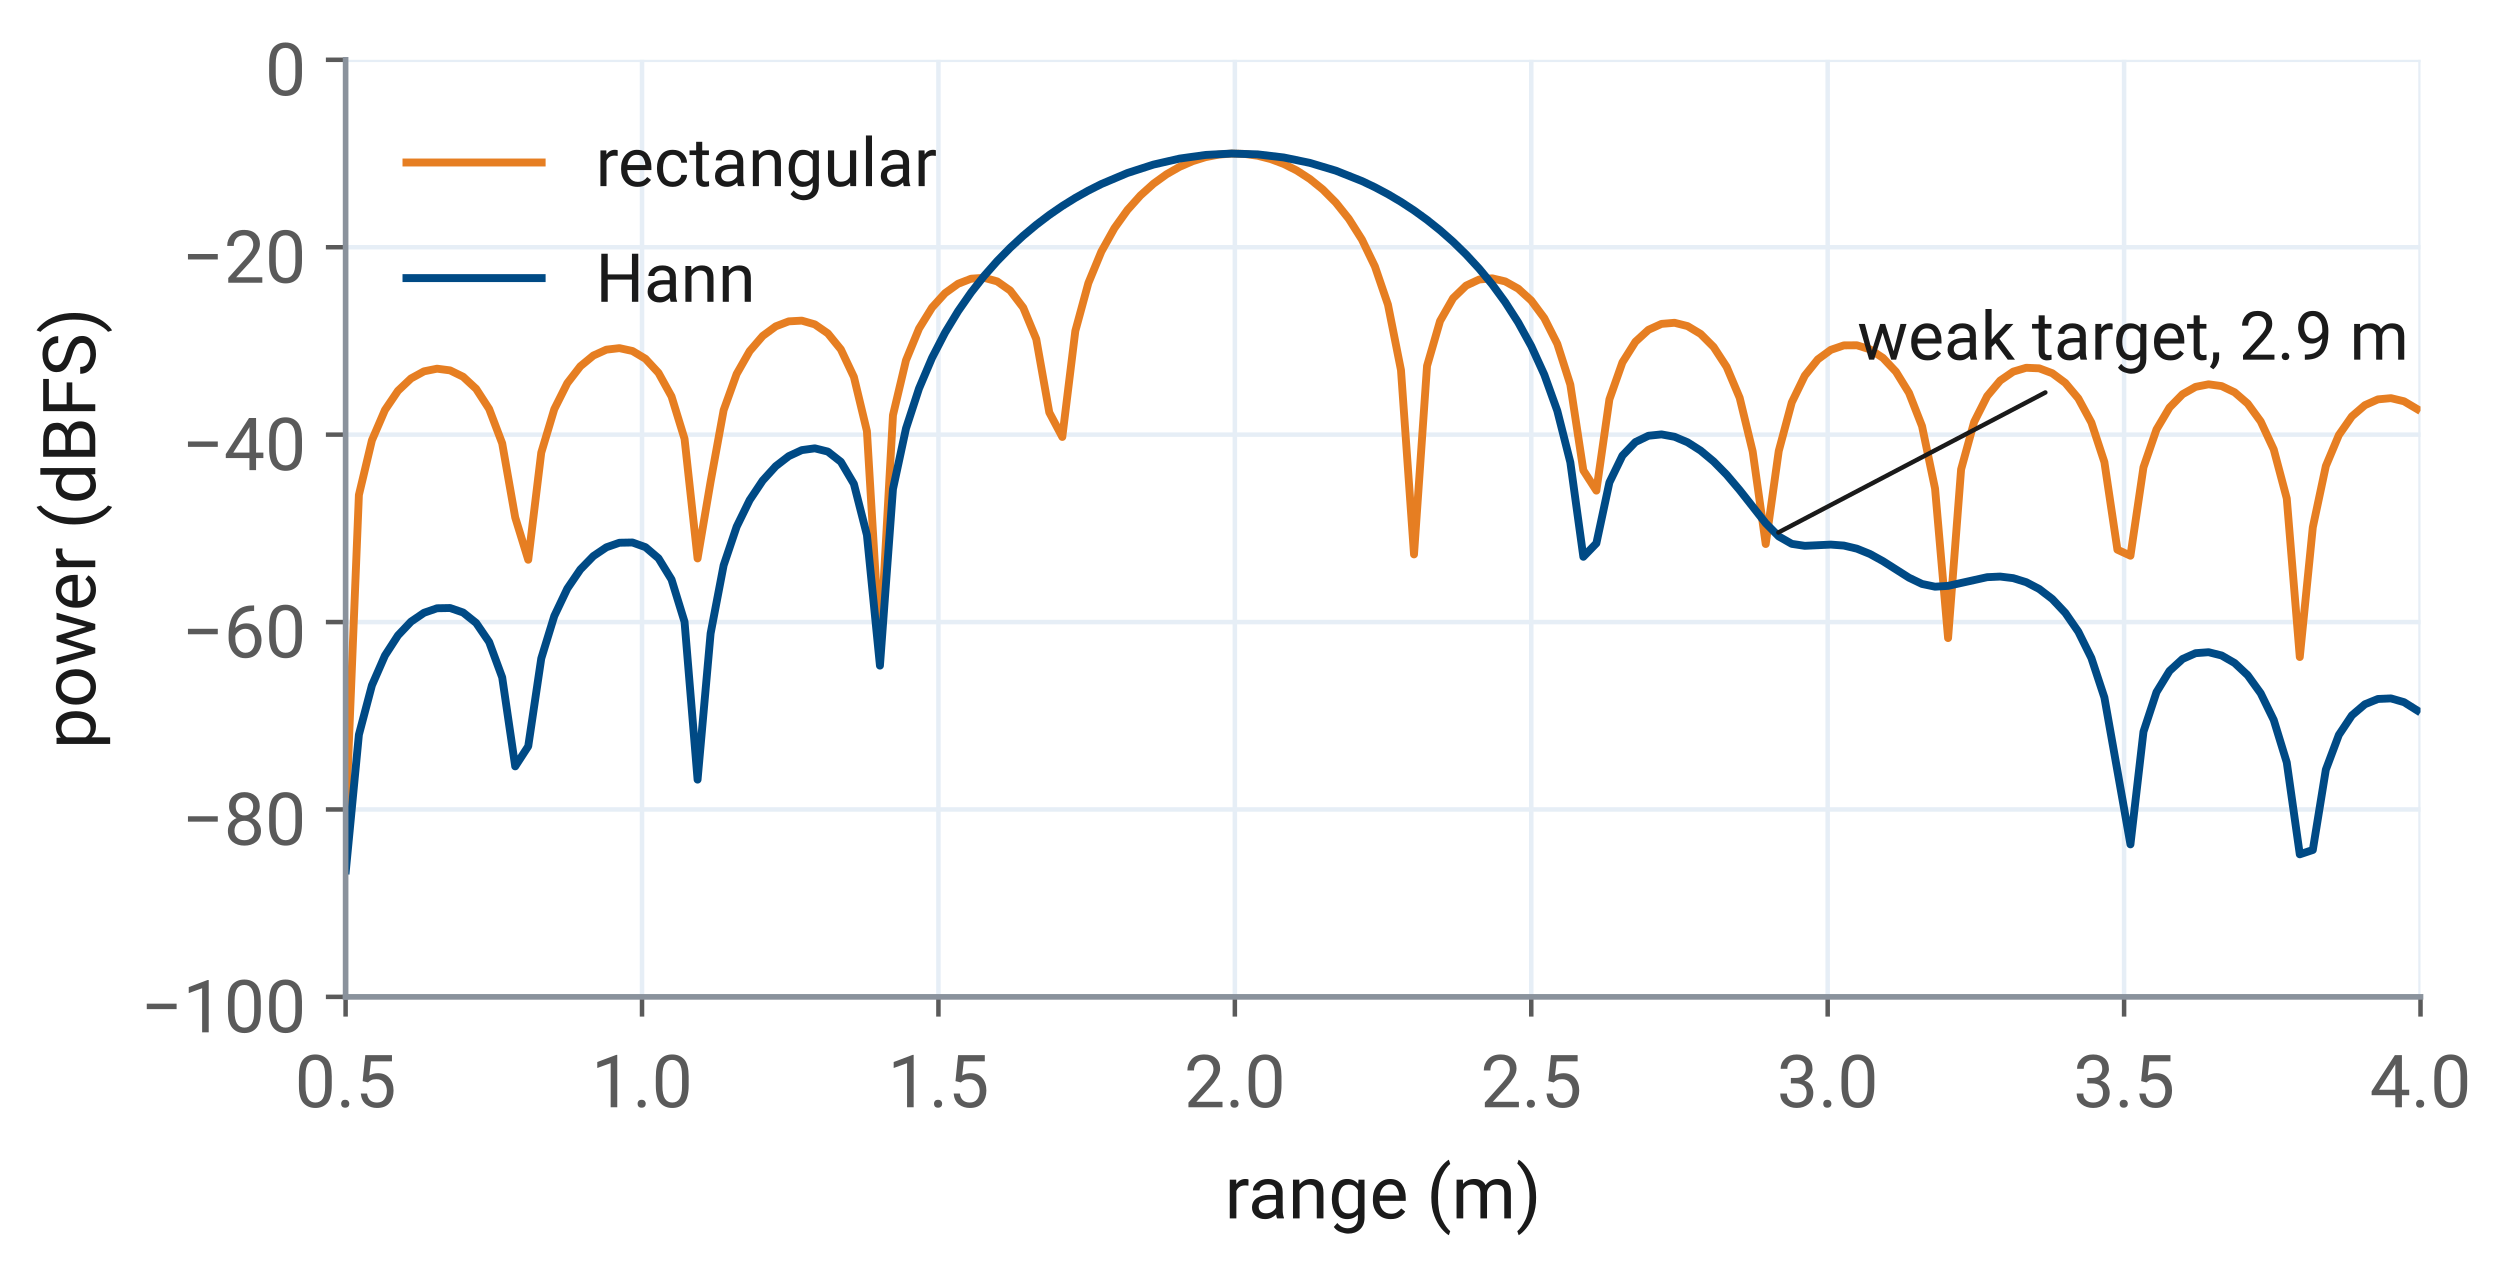
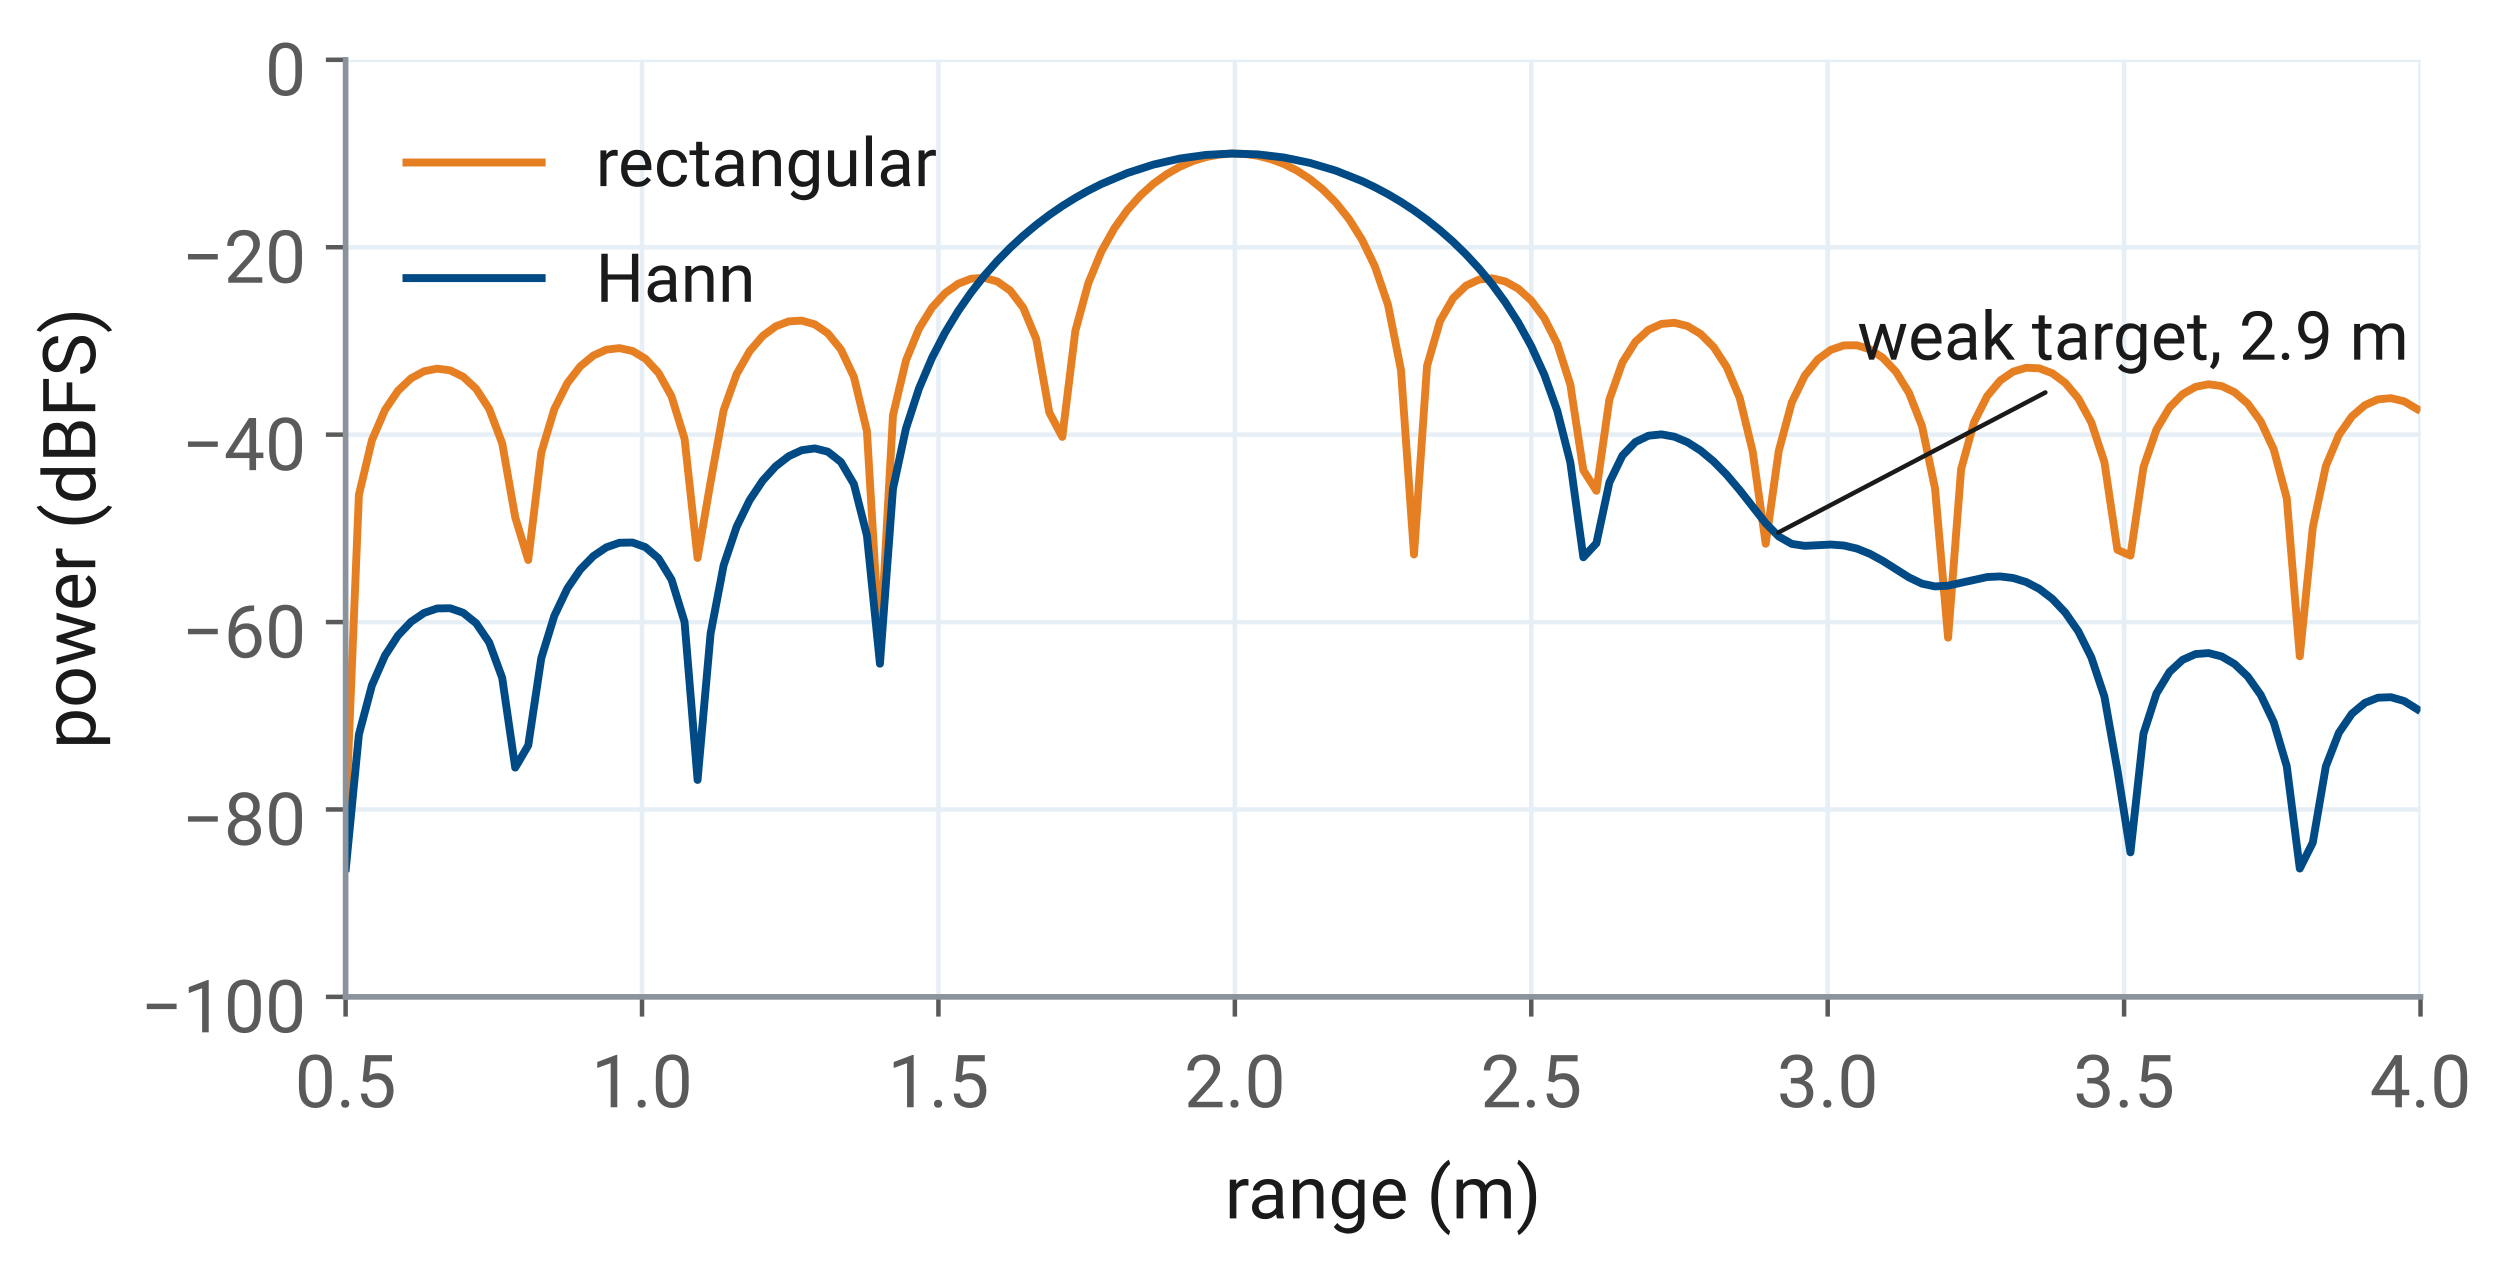
<svg xmlns="http://www.w3.org/2000/svg" xmlns:xlink="http://www.w3.org/1999/xlink" width="443.73pt" height="223.716pt" viewBox="0 0 443.73 223.716" version="1.1">
  <defs>
    <style type="text/css">*{stroke-linejoin: round; stroke-linecap: butt}</style>
  </defs>
  <g id="figure_1">
    <g id="patch_1">
      <path d="M 0 223.716  L 443.73 223.716  L 443.73 0  L 0 0  L 0 223.716  z " style="fill: none" />
    </g>
    <g id="axes_1">
      <g id="patch_2">
        <path d="M 61.342 176.937  L 429.622 176.937  L 429.622 10.617  L 61.342 10.617  L 61.342 176.937  z " style="fill: none" />
      </g>
      <g id="matplotlib.axis_1">
        <g id="xtick_1">
          <g id="line2d_1">
-             <path d="M 61.342 176.937  L 61.342 10.617  " clip-path="url(#p56d552f6fc)" style="fill: none; stroke: #e6eef6; stroke-width: 0.8; stroke-linecap: square" />
+             <path d="M 61.342 176.937  L 61.342 10.617  " clip-path="url(#p07689ff9ef)" style="fill: none; stroke: #e6eef6; stroke-width: 0.8; stroke-linecap: square" />
          </g>
          <g id="line2d_2">
            <defs>
-               <path id="mf433f8e42e" d="M 0 0  L 0 3.5  " style="stroke: #5a5a5a; stroke-width: 0.8" />
+               <path id="mfe746ad7cb" d="M 0 0  L 0 3.5  " style="stroke: #5a5a5a; stroke-width: 0.8" />
            </defs>
            <g>
-               <use xlink:href="#mf433f8e42e" x="61.342" y="176.937" style="fill: #5a5a5a; stroke: #5a5a5a; stroke-width: 0.8" />
+               <use xlink:href="#mfe746ad7cb" x="61.342" y="176.937" style="fill: #5a5a5a; stroke: #5a5a5a; stroke-width: 0.8" />
            </g>
          </g>
          <g id="text_1">
            <text style="font-size: 13px; font-family:'Source Sans Pro', 'Segoe UI', Roboto, Helvetica, Arial, sans-serif; text-anchor: middle; fill: #5a5a5a" x="61.342" y="196.531" transform="rotate(-0 61.34152 196.5306)">0.5</text>
          </g>
        </g>
        <g id="xtick_2">
          <g id="line2d_3">
-             <path d="M 113.953 176.937  L 113.953 10.617  " clip-path="url(#p56d552f6fc)" style="fill: none; stroke: #e6eef6; stroke-width: 0.8; stroke-linecap: square" />
+             <path d="M 113.953 176.937  L 113.953 10.617  " clip-path="url(#p07689ff9ef)" style="fill: none; stroke: #e6eef6; stroke-width: 0.8; stroke-linecap: square" />
          </g>
          <g id="line2d_4">
            <g>
-               <use xlink:href="#mf433f8e42e" x="113.953" y="176.937" style="fill: #5a5a5a; stroke: #5a5a5a; stroke-width: 0.8" />
+               <use xlink:href="#mfe746ad7cb" x="113.953" y="176.937" style="fill: #5a5a5a; stroke: #5a5a5a; stroke-width: 0.8" />
            </g>
          </g>
          <g id="text_2">
            <text style="font-size: 13px; font-family:'Source Sans Pro', 'Segoe UI', Roboto, Helvetica, Arial, sans-serif; text-anchor: middle; fill: #5a5a5a" x="113.953" y="196.531" transform="rotate(-0 113.953 196.5306)">1.0</text>
          </g>
        </g>
        <g id="xtick_3">
          <g id="line2d_5">
-             <path d="M 166.564 176.937  L 166.564 10.617  " clip-path="url(#p56d552f6fc)" style="fill: none; stroke: #e6eef6; stroke-width: 0.8; stroke-linecap: square" />
+             <path d="M 166.564 176.937  L 166.564 10.617  " clip-path="url(#p07689ff9ef)" style="fill: none; stroke: #e6eef6; stroke-width: 0.8; stroke-linecap: square" />
          </g>
          <g id="line2d_6">
            <g>
-               <use xlink:href="#mf433f8e42e" x="166.564" y="176.937" style="fill: #5a5a5a; stroke: #5a5a5a; stroke-width: 0.8" />
+               <use xlink:href="#mfe746ad7cb" x="166.564" y="176.937" style="fill: #5a5a5a; stroke: #5a5a5a; stroke-width: 0.8" />
            </g>
          </g>
          <g id="text_3">
            <text style="font-size: 13px; font-family:'Source Sans Pro', 'Segoe UI', Roboto, Helvetica, Arial, sans-serif; text-anchor: middle; fill: #5a5a5a" x="166.564" y="196.531" transform="rotate(-0 166.5644 196.5306)">1.5</text>
          </g>
        </g>
        <g id="xtick_4">
          <g id="line2d_7">
-             <path d="M 219.176 176.937  L 219.176 10.617  " clip-path="url(#p56d552f6fc)" style="fill: none; stroke: #e6eef6; stroke-width: 0.8; stroke-linecap: square" />
+             <path d="M 219.176 176.937  L 219.176 10.617  " clip-path="url(#p07689ff9ef)" style="fill: none; stroke: #e6eef6; stroke-width: 0.8; stroke-linecap: square" />
          </g>
          <g id="line2d_8">
            <g>
-               <use xlink:href="#mf433f8e42e" x="219.176" y="176.937" style="fill: #5a5a5a; stroke: #5a5a5a; stroke-width: 0.8" />
+               <use xlink:href="#mfe746ad7cb" x="219.176" y="176.937" style="fill: #5a5a5a; stroke: #5a5a5a; stroke-width: 0.8" />
            </g>
          </g>
          <g id="text_4">
            <text style="font-size: 13px; font-family:'Source Sans Pro', 'Segoe UI', Roboto, Helvetica, Arial, sans-serif; text-anchor: middle; fill: #5a5a5a" x="219.176" y="196.531" transform="rotate(-0 219.1758 196.5306)">2.0</text>
          </g>
        </g>
        <g id="xtick_5">
          <g id="line2d_9">
-             <path d="M 271.787 176.937  L 271.787 10.617  " clip-path="url(#p56d552f6fc)" style="fill: none; stroke: #e6eef6; stroke-width: 0.8; stroke-linecap: square" />
+             <path d="M 271.787 176.937  L 271.787 10.617  " clip-path="url(#p07689ff9ef)" style="fill: none; stroke: #e6eef6; stroke-width: 0.8; stroke-linecap: square" />
          </g>
          <g id="line2d_10">
            <g>
-               <use xlink:href="#mf433f8e42e" x="271.787" y="176.937" style="fill: #5a5a5a; stroke: #5a5a5a; stroke-width: 0.8" />
+               <use xlink:href="#mfe746ad7cb" x="271.787" y="176.937" style="fill: #5a5a5a; stroke: #5a5a5a; stroke-width: 0.8" />
            </g>
          </g>
          <g id="text_5">
            <text style="font-size: 13px; font-family:'Source Sans Pro', 'Segoe UI', Roboto, Helvetica, Arial, sans-serif; text-anchor: middle; fill: #5a5a5a" x="271.787" y="196.531" transform="rotate(-0 271.7872 196.5306)">2.5</text>
          </g>
        </g>
        <g id="xtick_6">
          <g id="line2d_11">
-             <path d="M 324.399 176.937  L 324.399 10.617  " clip-path="url(#p56d552f6fc)" style="fill: none; stroke: #e6eef6; stroke-width: 0.8; stroke-linecap: square" />
+             <path d="M 324.399 176.937  L 324.399 10.617  " clip-path="url(#p07689ff9ef)" style="fill: none; stroke: #e6eef6; stroke-width: 0.8; stroke-linecap: square" />
          </g>
          <g id="line2d_12">
            <g>
-               <use xlink:href="#mf433f8e42e" x="324.399" y="176.937" style="fill: #5a5a5a; stroke: #5a5a5a; stroke-width: 0.8" />
+               <use xlink:href="#mfe746ad7cb" x="324.399" y="176.937" style="fill: #5a5a5a; stroke: #5a5a5a; stroke-width: 0.8" />
            </g>
          </g>
          <g id="text_6">
            <text style="font-size: 13px; font-family:'Source Sans Pro', 'Segoe UI', Roboto, Helvetica, Arial, sans-serif; text-anchor: middle; fill: #5a5a5a" x="324.399" y="196.531" transform="rotate(-0 324.3987 196.5306)">3.0</text>
          </g>
        </g>
        <g id="xtick_7">
          <g id="line2d_13">
-             <path d="M 377.01 176.937  L 377.01 10.617  " clip-path="url(#p56d552f6fc)" style="fill: none; stroke: #e6eef6; stroke-width: 0.8; stroke-linecap: square" />
+             <path d="M 377.01 176.937  L 377.01 10.617  " clip-path="url(#p07689ff9ef)" style="fill: none; stroke: #e6eef6; stroke-width: 0.8; stroke-linecap: square" />
          </g>
          <g id="line2d_14">
            <g>
-               <use xlink:href="#mf433f8e42e" x="377.01" y="176.937" style="fill: #5a5a5a; stroke: #5a5a5a; stroke-width: 0.8" />
+               <use xlink:href="#mfe746ad7cb" x="377.01" y="176.937" style="fill: #5a5a5a; stroke: #5a5a5a; stroke-width: 0.8" />
            </g>
          </g>
          <g id="text_7">
            <text style="font-size: 13px; font-family:'Source Sans Pro', 'Segoe UI', Roboto, Helvetica, Arial, sans-serif; text-anchor: middle; fill: #5a5a5a" x="377.01" y="196.531" transform="rotate(-0 377.0101 196.5306)">3.5</text>
          </g>
        </g>
        <g id="xtick_8">
          <g id="line2d_15">
-             <path d="M 429.622 176.937  L 429.622 10.617  " clip-path="url(#p56d552f6fc)" style="fill: none; stroke: #e6eef6; stroke-width: 0.8; stroke-linecap: square" />
+             <path d="M 429.622 176.937  L 429.622 10.617  " clip-path="url(#p07689ff9ef)" style="fill: none; stroke: #e6eef6; stroke-width: 0.8; stroke-linecap: square" />
          </g>
          <g id="line2d_16">
            <g>
-               <use xlink:href="#mf433f8e42e" x="429.622" y="176.937" style="fill: #5a5a5a; stroke: #5a5a5a; stroke-width: 0.8" />
+               <use xlink:href="#mfe746ad7cb" x="429.622" y="176.937" style="fill: #5a5a5a; stroke: #5a5a5a; stroke-width: 0.8" />
            </g>
          </g>
          <g id="text_8">
            <text style="font-size: 13px; font-family:'Source Sans Pro', 'Segoe UI', Roboto, Helvetica, Arial, sans-serif; text-anchor: middle; fill: #5a5a5a" x="429.622" y="196.531" transform="rotate(-0 429.6215 196.5306)">4.0</text>
          </g>
        </g>
        <g id="text_9">
          <text style="font-size: 13px; font-family:'Source Sans Pro', 'Segoe UI', Roboto, Helvetica, Arial, sans-serif; text-anchor: middle; fill: #1a1a1a" x="245.482" y="216.26" transform="rotate(-0 245.4815 216.2601)">range (m)</text>
        </g>
      </g>
      <g id="matplotlib.axis_2">
        <g id="ytick_1">
          <g id="line2d_17">
-             <path d="M 61.342 176.937  L 429.622 176.937  " clip-path="url(#p56d552f6fc)" style="fill: none; stroke: #e6eef6; stroke-width: 0.8; stroke-linecap: square" />
+             <path d="M 61.342 176.937  L 429.622 176.937  " clip-path="url(#p07689ff9ef)" style="fill: none; stroke: #e6eef6; stroke-width: 0.8; stroke-linecap: square" />
          </g>
          <g id="line2d_18">
            <defs>
-               <path id="mf2c8f4ee3d" d="M 0 0  L -3.5 0  " style="stroke: #5a5a5a; stroke-width: 0.8" />
+               <path id="mbc7025933c" d="M 0 0  L -3.5 0  " style="stroke: #5a5a5a; stroke-width: 0.8" />
            </defs>
            <g>
-               <use xlink:href="#mf2c8f4ee3d" x="61.342" y="176.937" style="fill: #5a5a5a; stroke: #5a5a5a; stroke-width: 0.8" />
+               <use xlink:href="#mbc7025933c" x="61.342" y="176.937" style="fill: #5a5a5a; stroke: #5a5a5a; stroke-width: 0.8" />
            </g>
          </g>
          <g id="text_10">
            <text style="font-size: 13px; font-family:'Source Sans Pro', 'Segoe UI', Roboto, Helvetica, Arial, sans-serif; text-anchor: end; fill: #5a5a5a" x="54.342" y="183.234" transform="rotate(-0 54.34152 183.2337)">−100</text>
          </g>
        </g>
        <g id="ytick_2">
          <g id="line2d_19">
-             <path d="M 61.342 143.673  L 429.622 143.673  " clip-path="url(#p56d552f6fc)" style="fill: none; stroke: #e6eef6; stroke-width: 0.8; stroke-linecap: square" />
+             <path d="M 61.342 143.673  L 429.622 143.673  " clip-path="url(#p07689ff9ef)" style="fill: none; stroke: #e6eef6; stroke-width: 0.8; stroke-linecap: square" />
          </g>
          <g id="line2d_20">
            <g>
-               <use xlink:href="#mf2c8f4ee3d" x="61.342" y="143.673" style="fill: #5a5a5a; stroke: #5a5a5a; stroke-width: 0.8" />
+               <use xlink:href="#mbc7025933c" x="61.342" y="143.673" style="fill: #5a5a5a; stroke: #5a5a5a; stroke-width: 0.8" />
            </g>
          </g>
          <g id="text_11">
            <text style="font-size: 13px; font-family:'Source Sans Pro', 'Segoe UI', Roboto, Helvetica, Arial, sans-serif; text-anchor: end; fill: #5a5a5a" x="54.342" y="149.97" transform="rotate(-0 54.34152 149.9698)">−80</text>
          </g>
        </g>
        <g id="ytick_3">
          <g id="line2d_21">
-             <path d="M 61.342 110.409  L 429.622 110.409  " clip-path="url(#p56d552f6fc)" style="fill: none; stroke: #e6eef6; stroke-width: 0.8; stroke-linecap: square" />
+             <path d="M 61.342 110.409  L 429.622 110.409  " clip-path="url(#p07689ff9ef)" style="fill: none; stroke: #e6eef6; stroke-width: 0.8; stroke-linecap: square" />
          </g>
          <g id="line2d_22">
            <g>
-               <use xlink:href="#mf2c8f4ee3d" x="61.342" y="110.409" style="fill: #5a5a5a; stroke: #5a5a5a; stroke-width: 0.8" />
+               <use xlink:href="#mbc7025933c" x="61.342" y="110.409" style="fill: #5a5a5a; stroke: #5a5a5a; stroke-width: 0.8" />
            </g>
          </g>
          <g id="text_12">
            <text style="font-size: 13px; font-family:'Source Sans Pro', 'Segoe UI', Roboto, Helvetica, Arial, sans-serif; text-anchor: end; fill: #5a5a5a" x="54.342" y="116.706" transform="rotate(-0 54.34152 116.7057)">−60</text>
          </g>
        </g>
        <g id="ytick_4">
          <g id="line2d_23">
-             <path d="M 61.342 77.145  L 429.622 77.145  " clip-path="url(#p56d552f6fc)" style="fill: none; stroke: #e6eef6; stroke-width: 0.8; stroke-linecap: square" />
+             <path d="M 61.342 77.145  L 429.622 77.145  " clip-path="url(#p07689ff9ef)" style="fill: none; stroke: #e6eef6; stroke-width: 0.8; stroke-linecap: square" />
          </g>
          <g id="line2d_24">
            <g>
-               <use xlink:href="#mf2c8f4ee3d" x="61.342" y="77.145" style="fill: #5a5a5a; stroke: #5a5a5a; stroke-width: 0.8" />
+               <use xlink:href="#mbc7025933c" x="61.342" y="77.145" style="fill: #5a5a5a; stroke: #5a5a5a; stroke-width: 0.8" />
            </g>
          </g>
          <g id="text_13">
            <text style="font-size: 13px; font-family:'Source Sans Pro', 'Segoe UI', Roboto, Helvetica, Arial, sans-serif; text-anchor: end; fill: #5a5a5a" x="54.342" y="83.442" transform="rotate(-0 54.34152 83.44175)">−40</text>
          </g>
        </g>
        <g id="ytick_5">
          <g id="line2d_25">
-             <path d="M 61.342 43.881  L 429.622 43.881  " clip-path="url(#p56d552f6fc)" style="fill: none; stroke: #e6eef6; stroke-width: 0.8; stroke-linecap: square" />
+             <path d="M 61.342 43.881  L 429.622 43.881  " clip-path="url(#p07689ff9ef)" style="fill: none; stroke: #e6eef6; stroke-width: 0.8; stroke-linecap: square" />
          </g>
          <g id="line2d_26">
            <g>
-               <use xlink:href="#mf2c8f4ee3d" x="61.342" y="43.881" style="fill: #5a5a5a; stroke: #5a5a5a; stroke-width: 0.8" />
+               <use xlink:href="#mbc7025933c" x="61.342" y="43.881" style="fill: #5a5a5a; stroke: #5a5a5a; stroke-width: 0.8" />
            </g>
          </g>
          <g id="text_14">
            <text style="font-size: 13px; font-family:'Source Sans Pro', 'Segoe UI', Roboto, Helvetica, Arial, sans-serif; text-anchor: end; fill: #5a5a5a" x="54.342" y="50.178" transform="rotate(-0 54.34152 50.17775)">−20</text>
          </g>
        </g>
        <g id="ytick_6">
          <g id="line2d_27">
-             <path d="M 61.342 10.617  L 429.622 10.617  " clip-path="url(#p56d552f6fc)" style="fill: none; stroke: #e6eef6; stroke-width: 0.8; stroke-linecap: square" />
+             <path d="M 61.342 10.617  L 429.622 10.617  " clip-path="url(#p07689ff9ef)" style="fill: none; stroke: #e6eef6; stroke-width: 0.8; stroke-linecap: square" />
          </g>
          <g id="line2d_28">
            <g>
-               <use xlink:href="#mf2c8f4ee3d" x="61.342" y="10.617" style="fill: #5a5a5a; stroke: #5a5a5a; stroke-width: 0.8" />
+               <use xlink:href="#mbc7025933c" x="61.342" y="10.617" style="fill: #5a5a5a; stroke: #5a5a5a; stroke-width: 0.8" />
            </g>
          </g>
          <g id="text_15">
            <text style="font-size: 13px; font-family:'Source Sans Pro', 'Segoe UI', Roboto, Helvetica, Arial, sans-serif; text-anchor: end; fill: #5a5a5a" x="54.342" y="16.914" transform="rotate(-0 54.34152 16.91375)">0</text>
          </g>
        </g>
        <g id="text_16">
          <text style="font-size: 13px; font-family:'Source Sans Pro', 'Segoe UI', Roboto, Helvetica, Arial, sans-serif; text-anchor: middle; fill: #1a1a1a" x="16.914" y="93.777" transform="rotate(-90 16.91375 93.77688)">power (dBFS)</text>
        </g>
      </g>
      <g id="line2d_29">
-         <path d="M 61.389 145.011  L 63.701 87.849  L 66.013 78.15  L 68.325 72.778  L 70.637 69.363  L 72.949 67.174  L 75.261 65.909  L 77.573 65.439  L 79.885 65.74  L 82.197 66.871  L 84.509 69.015  L 86.821 72.589  L 89.133 78.686  L 91.445 91.843  L 93.757 99.352  L 96.069 80.34  L 98.381 72.623  L 100.693 68.01  L 103.005 65.013  L 105.317 63.106  L 107.629 62.062  L 109.941 61.792  L 112.253 62.299  L 114.565 63.681  L 116.877 66.18  L 119.189 70.364  L 121.501 77.884  L 123.813 99.118  L 126.126 85.489  L 128.438 72.806  L 130.75 66.374  L 133.062 62.314  L 135.374 59.629  L 137.686 57.926  L 139.998 57.038  L 142.31 56.91  L 144.622 57.574  L 146.934 59.169  L 149.246 62.015  L 151.558 66.905  L 153.87 76.516  L 156.182 115.139  L 158.494 73.695  L 160.806 63.951  L 163.118 58.325  L 165.43 54.587  L 167.742 52.033  L 170.054 50.368  L 172.366 49.468  L 174.678 49.307  L 176.99 49.946  L 179.302 51.569  L 181.614 54.602  L 183.926 60.181  L 186.238 73.2  L 188.55 77.557  L 190.862 58.74  L 193.174 50.247  L 195.486 44.649  L 197.798 40.505  L 200.11 37.272  L 202.422 34.689  L 204.734 32.607  L 207.046 30.936  L 209.358 29.617  L 211.67 28.612  L 213.982 27.894  L 216.295 27.445  L 218.607 27.256  L 220.919 27.323  L 223.231 27.647  L 225.543 28.235  L 227.855 29.1  L 230.167 30.265  L 232.479 31.76  L 234.791 33.635  L 237.103 35.962  L 239.415 38.856  L 241.727 42.511  L 244.039 47.3  L 246.351 54.072  L 248.663 65.692  L 250.975 98.403  L 253.287 64.953  L 255.599 56.977  L 257.911 52.926  L 260.223 50.694  L 262.535 49.612  L 264.847 49.401  L 267.159 49.948  L 269.471 51.237  L 271.783 53.341  L 274.095 56.456  L 276.407 61.033  L 278.719 68.268  L 281.031 83.485  L 283.343 87.08  L 285.655 70.889  L 287.967 64.321  L 290.279 60.654  L 292.591 58.539  L 294.903 57.487  L 297.215 57.291  L 299.527 57.877  L 301.839 59.266  L 304.151 61.582  L 306.464 65.124  L 308.776 70.601  L 311.088 80.142  L 313.4 96.558  L 315.712 80.051  L 318.024 71.431  L 320.336 66.673  L 322.648 63.787  L 324.96 62.094  L 327.272 61.302  L 329.584 61.284  L 331.896 62.008  L 334.208 63.523  L 336.52 65.983  L 338.832 69.733  L 341.144 75.635  L 343.456 86.715  L 345.768 113.25  L 348.08 83.307  L 350.392 74.897  L 352.704 70.312  L 355.016 67.551  L 357.328 65.964  L 359.64 65.277  L 361.952 65.377  L 364.264 66.247  L 366.576 67.963  L 368.888 70.723  L 371.2 74.991  L 373.512 82.016  L 375.824 97.566  L 378.136 98.638  L 380.448 82.94  L 382.76 76.227  L 385.072 72.335  L 387.384 69.973  L 389.696 68.667  L 392.008 68.21  L 394.32 68.528  L 396.633 69.633  L 398.945 71.635  L 401.257 74.804  L 403.569 79.773  L 405.881 88.47  L 408.193 116.615  L 410.505 93.592  L 412.817 82.723  L 415.129 77.215  L 417.441 73.906  L 419.753 71.913  L 422.065 70.885  L 424.377 70.67  L 426.689 71.224  L 429.001 72.593  L 429.001 72.593  " clip-path="url(#p56d552f6fc)" style="fill: none; stroke: #e67e22; stroke-width: 1.4; stroke-linecap: square" />
+         <path d="M 61.389 144.643  L 63.701 87.835  L 66.013 78.139  L 68.325 72.768  L 70.637 69.354  L 72.949 67.165  L 75.261 65.9  L 77.573 65.431  L 79.885 65.731  L 82.197 66.862  L 84.509 69.004  L 86.821 72.576  L 89.133 78.67  L 91.445 91.81  L 93.757 99.396  L 96.069 80.348  L 98.381 72.626  L 100.693 68.01  L 103.005 65.012  L 105.317 63.104  L 107.629 62.058  L 109.941 61.788  L 112.253 62.294  L 114.565 63.675  L 116.877 66.172  L 119.189 70.353  L 121.501 77.866  L 123.813 99.039  L 126.126 85.518  L 128.438 72.816  L 130.75 66.38  L 133.062 62.318  L 135.374 59.631  L 137.686 57.927  L 139.998 57.038  L 142.31 56.909  L 144.622 57.573  L 146.934 59.166  L 149.246 62.01  L 151.558 66.896  L 153.87 76.497  L 156.182 115.451  L 158.494 73.714  L 160.806 63.961  L 163.118 58.332  L 165.43 54.593  L 167.742 52.038  L 170.054 50.373  L 172.366 49.472  L 174.678 49.311  L 176.99 49.95  L 179.302 51.572  L 181.614 54.606  L 183.926 60.187  L 186.238 73.211  L 188.55 77.545  L 190.862 58.737  L 193.174 50.246  L 195.486 44.649  L 197.798 40.505  L 200.11 37.272  L 202.422 34.689  L 204.734 32.607  L 207.046 30.936  L 209.358 29.617  L 211.67 28.612  L 213.982 27.894  L 216.295 27.445  L 218.607 27.256  L 220.919 27.323  L 223.231 27.647  L 225.543 28.235  L 227.855 29.1  L 230.167 30.264  L 232.479 31.76  L 234.791 33.635  L 237.103 35.962  L 239.415 38.855  L 241.727 42.511  L 244.039 47.299  L 246.351 54.071  L 248.663 65.689  L 250.975 98.42  L 253.287 64.954  L 255.599 56.977  L 257.911 52.926  L 260.223 50.694  L 262.535 49.611  L 264.847 49.4  L 267.159 49.947  L 269.471 51.236  L 271.783 53.339  L 274.095 56.453  L 276.407 61.028  L 278.719 68.26  L 281.031 83.463  L 283.343 87.108  L 285.655 70.898  L 287.967 64.327  L 290.279 60.658  L 292.591 58.542  L 294.903 57.49  L 297.215 57.293  L 299.527 57.879  L 301.839 59.268  L 304.151 61.584  L 306.464 65.124  L 308.776 70.601  L 311.088 80.137  L 313.4 96.507  L 315.712 80.048  L 318.024 71.431  L 320.336 66.674  L 322.648 63.789  L 324.96 62.095  L 327.272 61.303  L 329.584 61.285  L 331.896 62.01  L 334.208 63.526  L 336.52 65.985  L 338.832 69.737  L 341.144 75.64  L 343.456 86.726  L 345.768 113.183  L 348.08 83.299  L 350.392 74.893  L 352.704 70.309  L 355.016 67.549  L 357.328 65.962  L 359.64 65.275  L 361.952 65.375  L 364.264 66.247  L 366.576 67.962  L 368.888 70.723  L 371.2 74.992  L 373.512 82.019  L 375.824 97.578  L 378.136 98.62  L 380.448 82.933  L 382.76 76.221  L 385.072 72.33  L 387.384 69.969  L 389.696 68.662  L 392.008 68.205  L 394.32 68.522  L 396.633 69.627  L 398.945 71.629  L 401.257 74.795  L 403.569 79.761  L 405.881 88.45  L 408.193 116.488  L 410.505 93.616  L 412.817 82.733  L 415.129 77.221  L 417.441 73.91  L 419.753 71.916  L 422.065 70.887  L 424.377 70.671  L 426.689 71.225  L 429.001 72.593  L 429.001 72.593  " clip-path="url(#p07689ff9ef)" style="fill: none; stroke: #e67e22; stroke-width: 1.4; stroke-linecap: square" />
      </g>
      <g id="line2d_30">
-         <path d="M 61.389 154.477  L 63.701 130.401  L 66.013 121.644  L 68.325 116.354  L 70.637 112.783  L 72.949 110.337  L 75.261 108.764  L 77.573 107.961  L 79.885 107.918  L 82.197 108.715  L 84.509 110.564  L 86.821 113.953  L 89.133 120.226  L 91.445 136.022  L 93.757 132.456  L 96.069 116.87  L 98.381 109.336  L 100.693 104.473  L 103.005 101.078  L 105.317 98.7  L 107.629 97.142  L 109.941 96.333  L 112.253 96.287  L 114.565 97.116  L 116.877 99.091  L 119.189 102.854  L 121.501 110.371  L 123.813 138.377  L 126.126 112.434  L 128.438 100.341  L 130.75 93.477  L 133.062 88.751  L 135.374 85.292  L 137.686 82.747  L 139.998 80.963  L 142.31 79.893  L 144.622 79.575  L 146.934 80.153  L 149.246 81.97  L 151.558 85.885  L 153.87 94.964  L 156.182 118.142  L 158.494 86.799  L 160.806 76.05  L 163.118 68.952  L 165.43 63.508  L 167.742 59.038  L 170.054 55.23  L 172.366 51.909  L 174.678 48.97  L 176.99 46.343  L 179.302 43.979  L 181.614 41.842  L 183.926 39.907  L 186.238 38.153  L 188.55 36.563  L 190.862 35.125  L 193.174 33.828  L 195.486 32.664  L 200.11 30.708  L 204.734 29.213  L 209.358 28.15  L 213.982 27.5  L 218.607 27.252  L 223.231 27.401  L 227.855 27.95  L 232.479 28.909  L 237.103 30.295  L 241.727 32.133  L 244.039 33.235  L 246.351 34.465  L 248.663 35.834  L 250.975 37.349  L 253.287 39.023  L 255.599 40.871  L 257.911 42.912  L 260.223 45.169  L 262.535 47.676  L 264.847 50.475  L 267.159 53.63  L 269.471 57.232  L 271.783 61.43  L 274.095 66.484  L 276.407 72.916  L 278.719 82.05  L 281.031 98.825  L 283.343 96.434  L 285.655 85.635  L 287.967 80.87  L 290.279 78.457  L 292.591 77.344  L 294.903 77.102  L 297.215 77.525  L 299.527 78.503  L 301.839 79.973  L 304.151 81.902  L 306.464 84.257  L 308.776 86.986  L 313.4 92.864  L 315.712 95.21  L 318.024 96.531  L 320.336 96.88  L 324.96 96.66  L 327.272 96.834  L 329.584 97.386  L 331.896 98.326  L 334.208 99.6  L 338.832 102.537  L 341.144 103.646  L 343.456 104.134  L 345.768 103.987  L 352.704 102.445  L 355.016 102.336  L 357.328 102.616  L 359.64 103.335  L 361.952 104.545  L 364.264 106.321  L 366.576 108.778  L 368.888 112.127  L 371.2 116.789  L 373.512 123.797  L 378.136 149.87  L 380.448 129.882  L 382.76 122.852  L 385.072 119.081  L 387.384 116.961  L 389.696 115.934  L 392.008 115.761  L 394.32 116.344  L 396.633 117.68  L 398.945 119.848  L 401.257 123.057  L 403.569 127.786  L 405.881 135.326  L 408.193 151.634  L 410.505 150.864  L 412.817 136.612  L 415.129 130.439  L 417.441 126.974  L 419.753 125.001  L 422.065 124.062  L 424.377 123.962  L 426.689 124.629  L 429.001 126.079  L 429.001 126.079  " clip-path="url(#p56d552f6fc)" style="fill: none; stroke: #004a85; stroke-width: 1.4; stroke-linecap: square" />
+         <path d="M 61.389 154.067  L 63.701 130.358  L 66.013 121.646  L 68.325 116.372  L 70.637 112.808  L 72.949 110.367  L 75.261 108.797  L 77.573 107.996  L 79.885 107.956  L 82.197 108.757  L 84.509 110.612  L 86.821 114.012  L 89.133 120.31  L 91.445 136.246  L 93.757 132.303  L 96.069 116.828  L 98.381 109.317  L 100.693 104.464  L 103.005 101.075  L 105.317 98.7  L 107.629 97.145  L 109.941 96.337  L 112.253 96.292  L 114.565 97.123  L 116.877 99.099  L 119.189 102.864  L 121.501 110.384  L 123.813 138.43  L 126.126 112.434  L 128.438 100.346  L 130.75 93.483  L 133.062 88.758  L 135.374 85.3  L 137.686 82.756  L 139.998 80.974  L 142.31 79.905  L 144.622 79.588  L 146.934 80.169  L 149.246 81.991  L 151.558 85.916  L 153.87 95.028  L 156.182 117.802  L 158.494 86.757  L 160.806 76.029  L 163.118 68.939  L 165.43 63.498  L 167.742 59.031  L 170.054 55.224  L 172.366 51.905  L 174.678 48.966  L 176.99 46.34  L 179.302 43.976  L 181.614 41.84  L 183.926 39.905  L 186.238 38.151  L 188.55 36.561  L 190.862 35.124  L 193.174 33.827  L 195.486 32.663  L 200.11 30.707  L 204.734 29.213  L 209.358 28.15  L 213.982 27.5  L 218.607 27.251  L 223.231 27.401  L 227.855 27.95  L 232.479 28.909  L 237.103 30.295  L 241.727 32.133  L 244.039 33.235  L 246.351 34.466  L 248.663 35.834  L 250.975 37.349  L 253.287 39.023  L 255.599 40.871  L 257.911 42.912  L 260.223 45.17  L 262.535 47.677  L 264.847 50.476  L 267.159 53.631  L 269.471 57.234  L 271.783 61.434  L 274.095 66.489  L 276.407 72.925  L 278.719 82.069  L 281.031 98.908  L 283.343 96.431  L 285.655 85.624  L 287.967 80.86  L 290.279 78.449  L 292.591 77.336  L 294.903 77.096  L 297.215 77.519  L 299.527 78.497  L 301.839 79.968  L 304.151 81.897  L 306.464 84.254  L 308.776 86.984  L 313.4 92.869  L 315.712 95.218  L 318.024 96.539  L 320.336 96.885  L 324.96 96.654  L 327.272 96.822  L 329.584 97.369  L 331.896 98.302  L 334.208 99.569  L 338.832 102.492  L 341.144 103.597  L 343.456 104.086  L 345.768 103.945  L 352.704 102.421  L 355.016 102.314  L 357.328 102.593  L 359.64 103.31  L 361.952 104.517  L 364.264 106.286  L 366.576 108.732  L 368.888 112.064  L 371.2 116.694  L 373.512 123.629  L 375.824 136.704  L 378.136 151.284  L 380.448 130.223  L 382.76 123.071  L 385.072 119.258  L 387.384 117.121  L 389.696 116.088  L 392.008 115.917  L 394.32 116.511  L 396.633 117.866  L 398.945 120.067  L 401.257 123.334  L 403.569 128.176  L 405.881 136.003  L 408.193 154.156  L 410.505 149.548  L 412.817 136.034  L 415.129 130.058  L 417.441 126.679  L 419.753 124.751  L 422.065 123.837  L 424.377 123.747  L 426.689 124.415  L 429.001 125.855  L 429.001 125.855  " clip-path="url(#p07689ff9ef)" style="fill: none; stroke: #004a85; stroke-width: 1.4; stroke-linecap: square" />
      </g>
      <g id="patch_3">
        <path d="M 61.342 176.937  L 61.342 10.617  " style="fill: none; stroke: #8a929c; stroke-linejoin: miter; stroke-linecap: square" />
      </g>
      <g id="patch_4">
        <path d="M 61.342 176.937  L 429.622 176.937  " style="fill: none; stroke: #8a929c; stroke-linejoin: miter; stroke-linecap: square" />
      </g>
      <g id="patch_5">
        <path d="M 363.029 69.663  Q 339.339 82.087 315.649 94.51  " style="fill: none; stroke: #1a1a1a; stroke-width: 0.8; stroke-linecap: round" />
      </g>
      <g id="text_17">
        <text style="font-size: 12px; font-family:'Source Sans Pro', 'Segoe UI', Roboto, Helvetica, Arial, sans-serif; text-anchor: start; fill: #1a1a1a" x="329.66" y="63.839" transform="rotate(-0 329.6598 63.83928)">weak target, 2.9 m</text>
      </g>
      <g id="legend_1">
        <g id="line2d_31">
          <path d="M 72.142 28.842  L 84.142 28.842  L 96.142 28.842  " style="fill: none; stroke: #e67e22; stroke-width: 1.4; stroke-linecap: square" />
        </g>
        <g id="text_18">
          <text style="font-size: 12px; font-family:'Source Sans Pro', 'Segoe UI', Roboto, Helvetica, Arial, sans-serif; text-anchor: start; fill: #1a1a1a" x="105.742" y="33.042" transform="rotate(-0 105.7415 33.04187)">rectangular</text>
        </g>
        <g id="line2d_32">
          <path d="M 72.142 49.361  L 84.142 49.361  L 96.142 49.361  " style="fill: none; stroke: #004a85; stroke-width: 1.4; stroke-linecap: square" />
        </g>
        <g id="text_19">
          <text style="font-size: 12px; font-family:'Source Sans Pro', 'Segoe UI', Roboto, Helvetica, Arial, sans-serif; text-anchor: start; fill: #1a1a1a" x="105.742" y="53.561" transform="rotate(-0 105.7415 53.56141)">Hann</text>
        </g>
      </g>
    </g>
  </g>
  <defs>
-     <clipPath id="p56d552f6fc">
+     <clipPath id="p07689ff9ef">
      <rect x="61.342" y="10.617" width="368.28" height="166.32" />
    </clipPath>
  </defs>
</svg>
